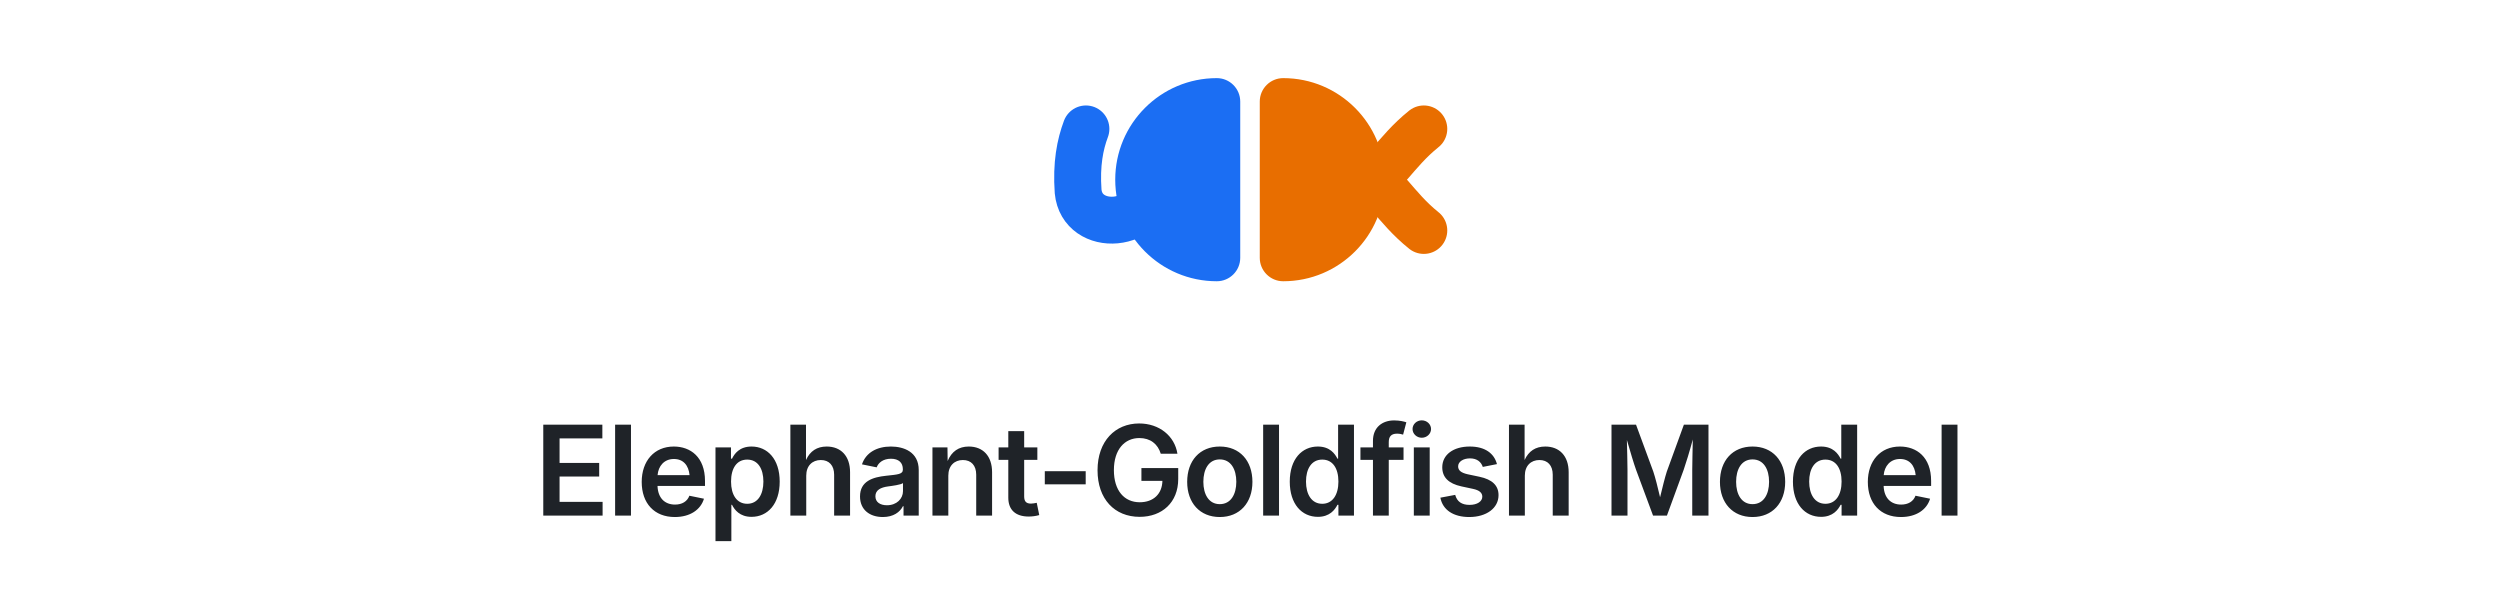
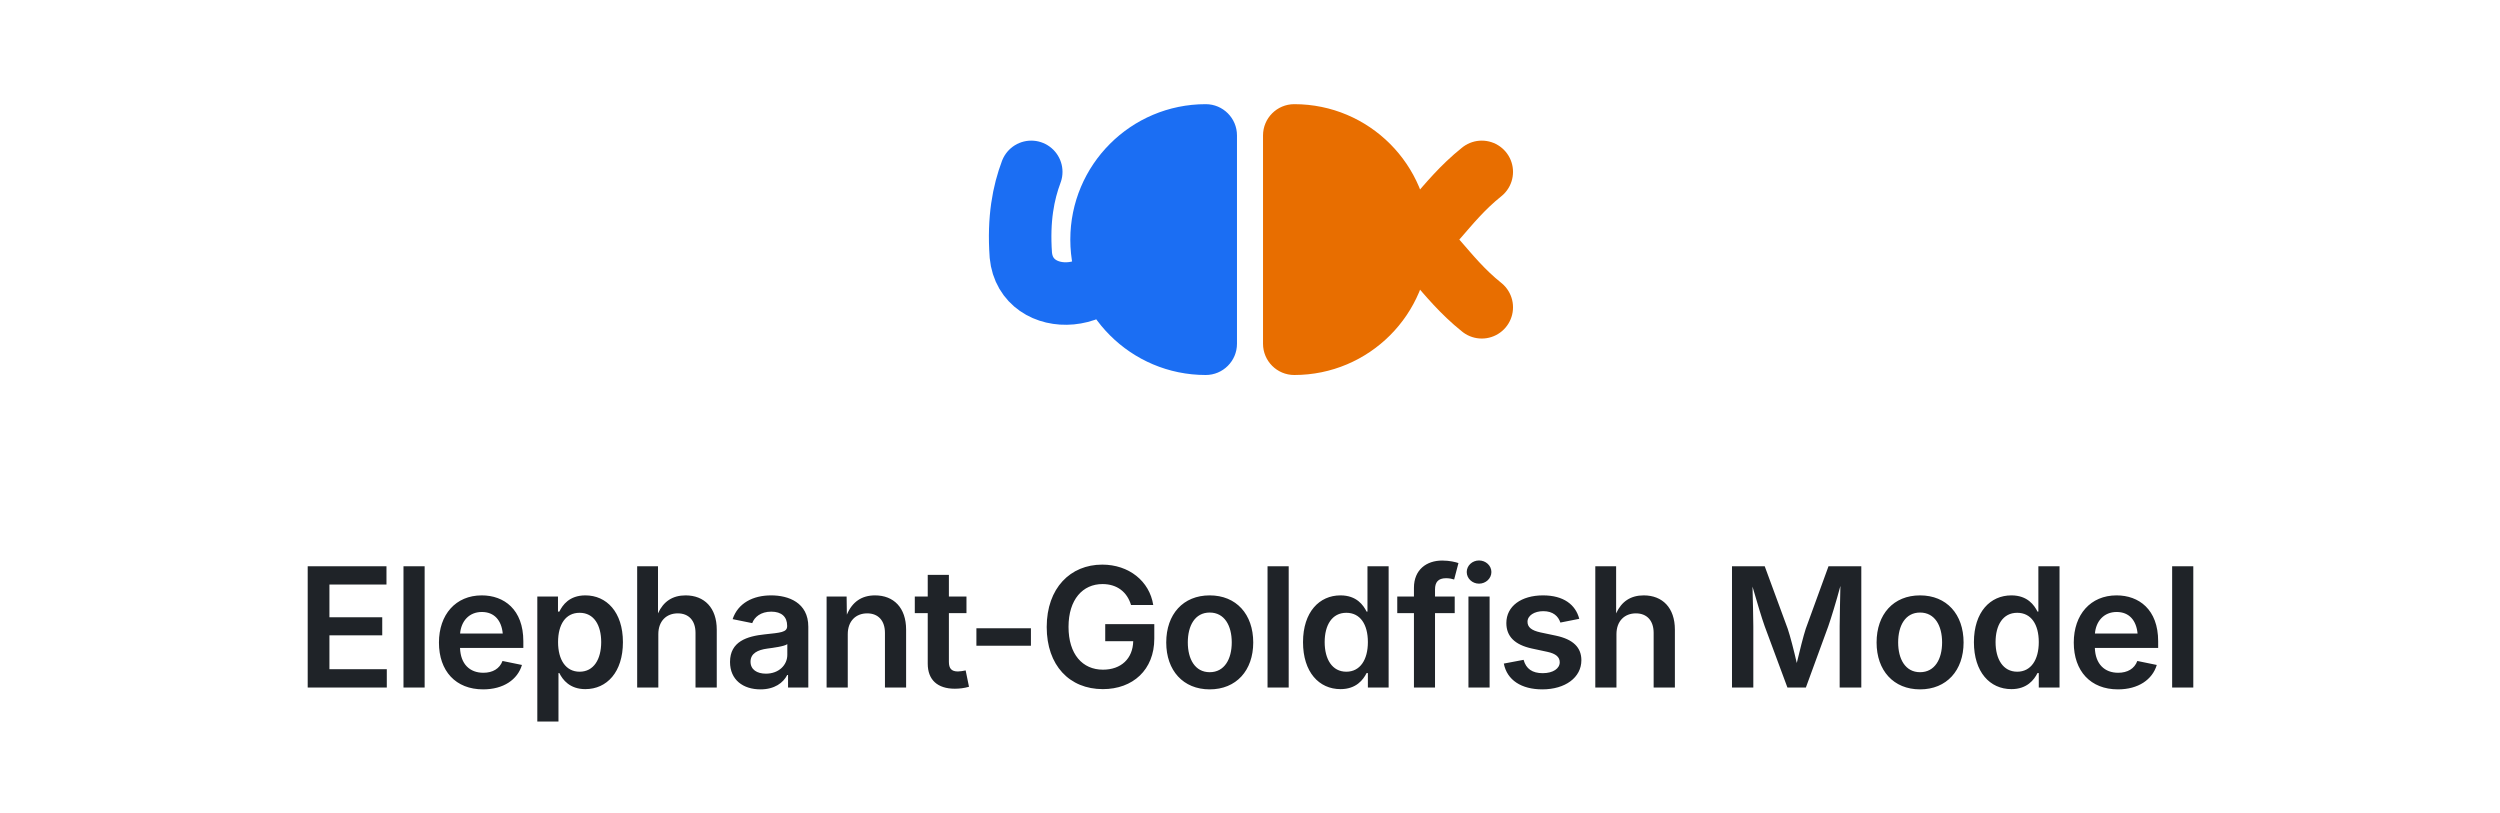
- <svg xmlns="http://www.w3.org/2000/svg" width="640" height="156" viewBox="0 0 640 156" role="img" aria-labelledby="title">
+ <svg xmlns="http://www.w3.org/2000/svg" width="480" height="156" viewBox="0 0 480 156" role="img" aria-labelledby="title">
  <style>
    .title { fill: #1f2328; }
    .elephant { fill: #1b6ef3; stroke: #1b6ef3; }
    .goldfish { fill: #e86e00; stroke: #e86e00; }
    @media (prefers-color-scheme: dark) {
      .title { fill: #f0f6fc; }
      .elephant { fill: #7cacf8; stroke: #7cacf8; }
      .goldfish { fill: #ff8d41; stroke: #ff8d41; }
    }
  </style>
-   <g transform="translate(260 -14) scale(5)" stroke-width="2.4" stroke-linecap="round" stroke-linejoin="round">
+   <g transform="translate(180 -14) scale(5)" stroke-width="2.4" stroke-linecap="round" stroke-linejoin="round">
    <g class="elephant">
      <path stroke="none" d="M10.30,6.80 A5.20,5.20 0 0 0 10.30,17.20 A1.20,1.20 0 0 0 11.50,16.00 L11.50,8.00 A1.20,1.20 0 0 0 10.30,6.80Z" />
      <path fill="none" d="M7.20,12.00 C6.80,14.60 3.40,14.70 3.20,12.60 C3.10,11.20 3.30,10.20 3.60,9.40" />
    </g>
    <g class="goldfish">
      <path stroke="none" d="M13.70,6.80 A5.20,5.20 0 0 1 13.70,17.20 A1.20,1.20 0 0 1 12.50,16.00 L12.50,8.00 A1.20,1.20 0 0 1 13.70,6.80Z" />
      <path fill="none" d="M16.80,12.00 L18.00,12.00 C18.80,12.00 19.40,10.60 20.90,9.40 M18.00,12.00 C18.80,12.00 19.40,13.40 20.90,14.60" />
    </g>
  </g>
-   <text class="title" x="320" y="132" text-anchor="middle" font-family="-apple-system, BlinkMacSystemFont, Segoe UI, sans-serif" font-size="32" font-weight="600" letter-spacing="-0.8">Elephant-Goldfish Model</text>
+   <text class="title" x="240" y="132" text-anchor="middle" font-family="-apple-system, BlinkMacSystemFont, Segoe UI, sans-serif" font-size="32" font-weight="600" letter-spacing="-0.8">Elephant-Goldfish Model</text>
</svg>
